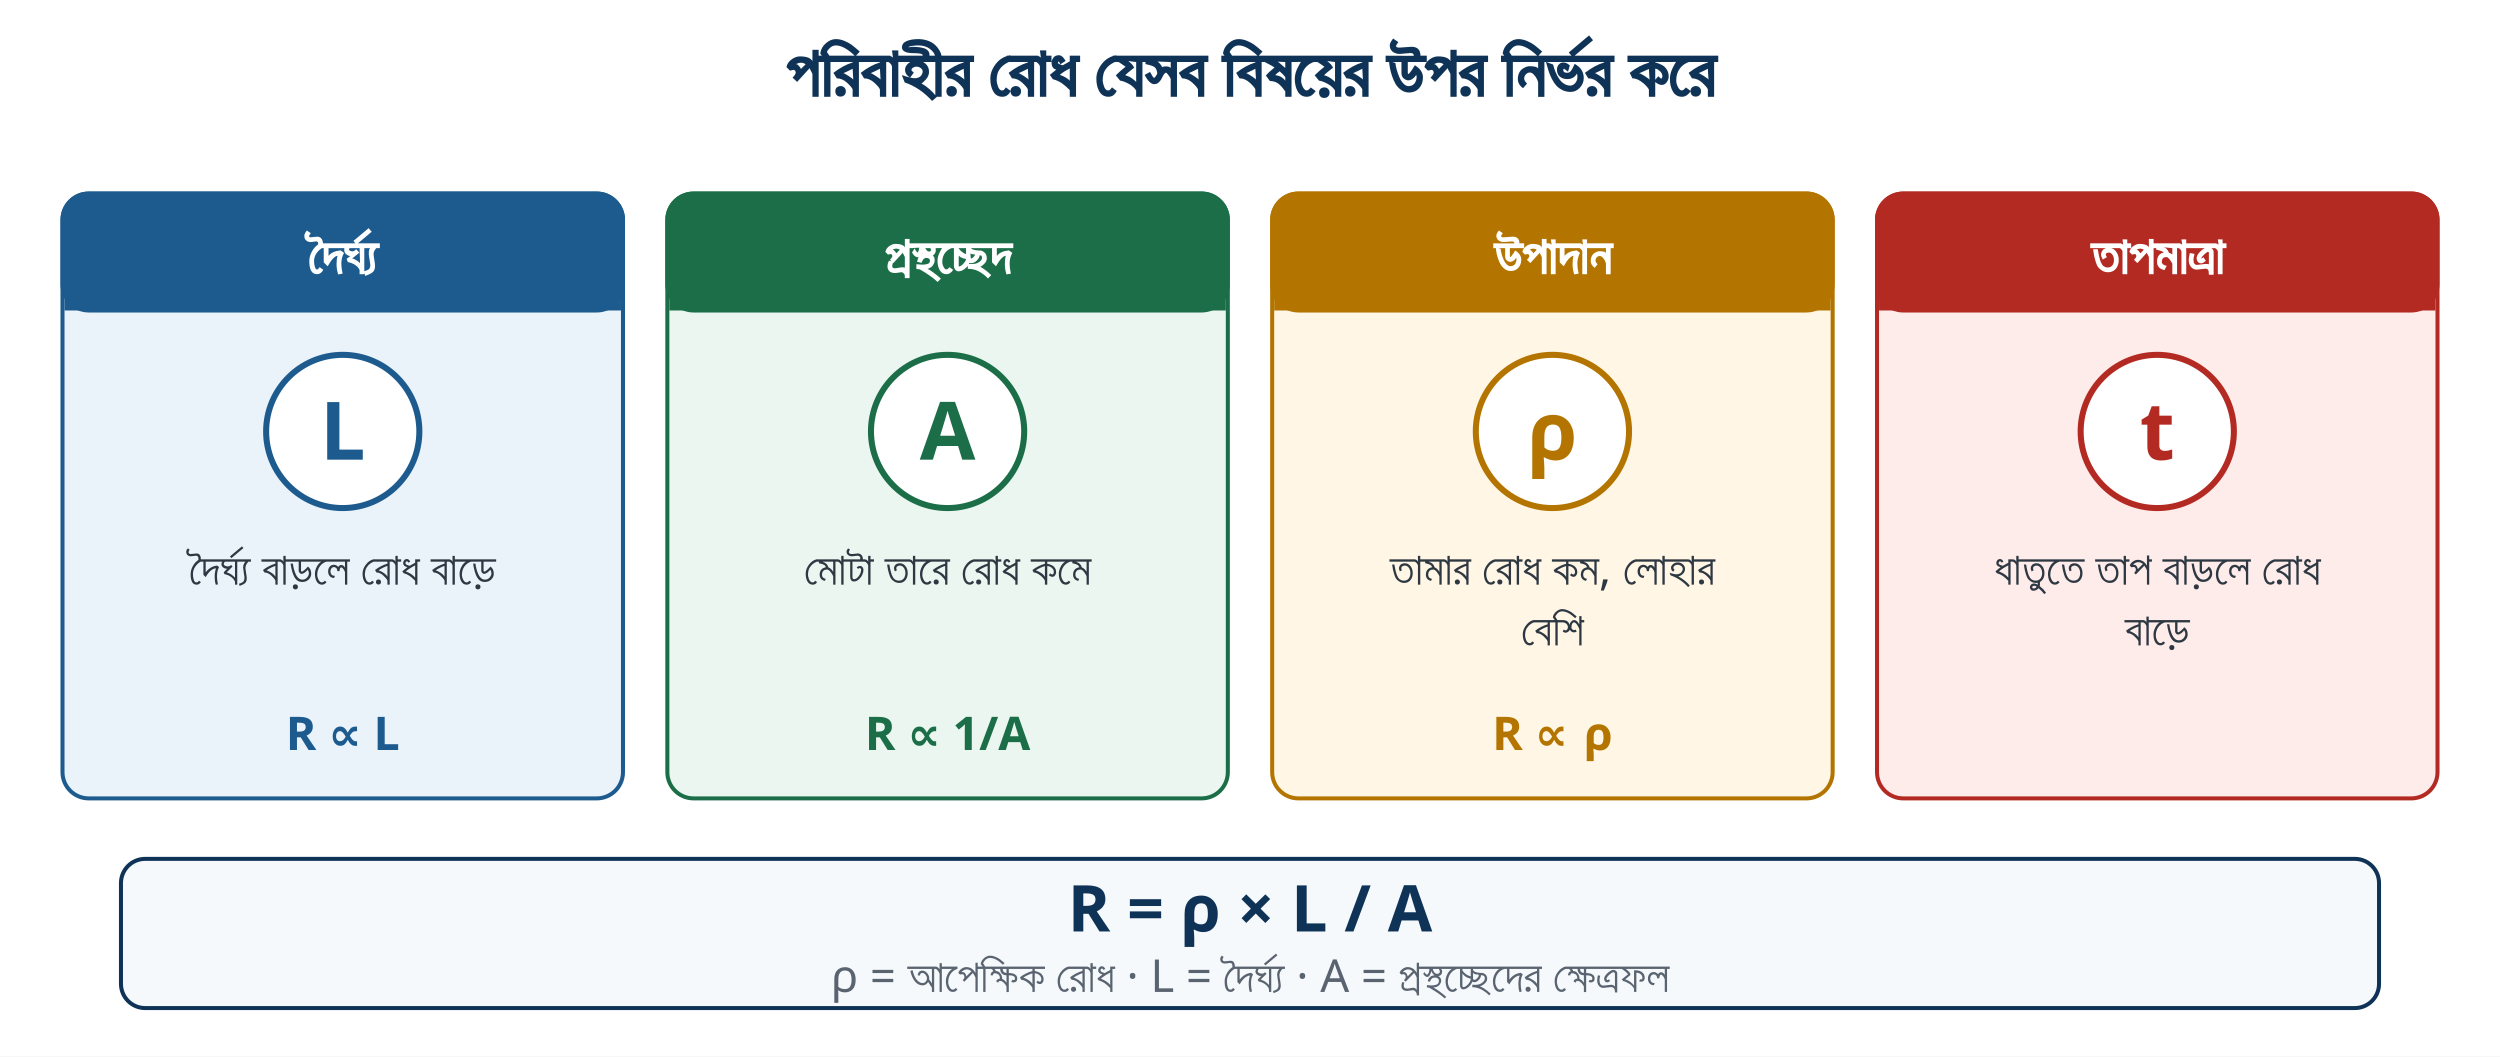
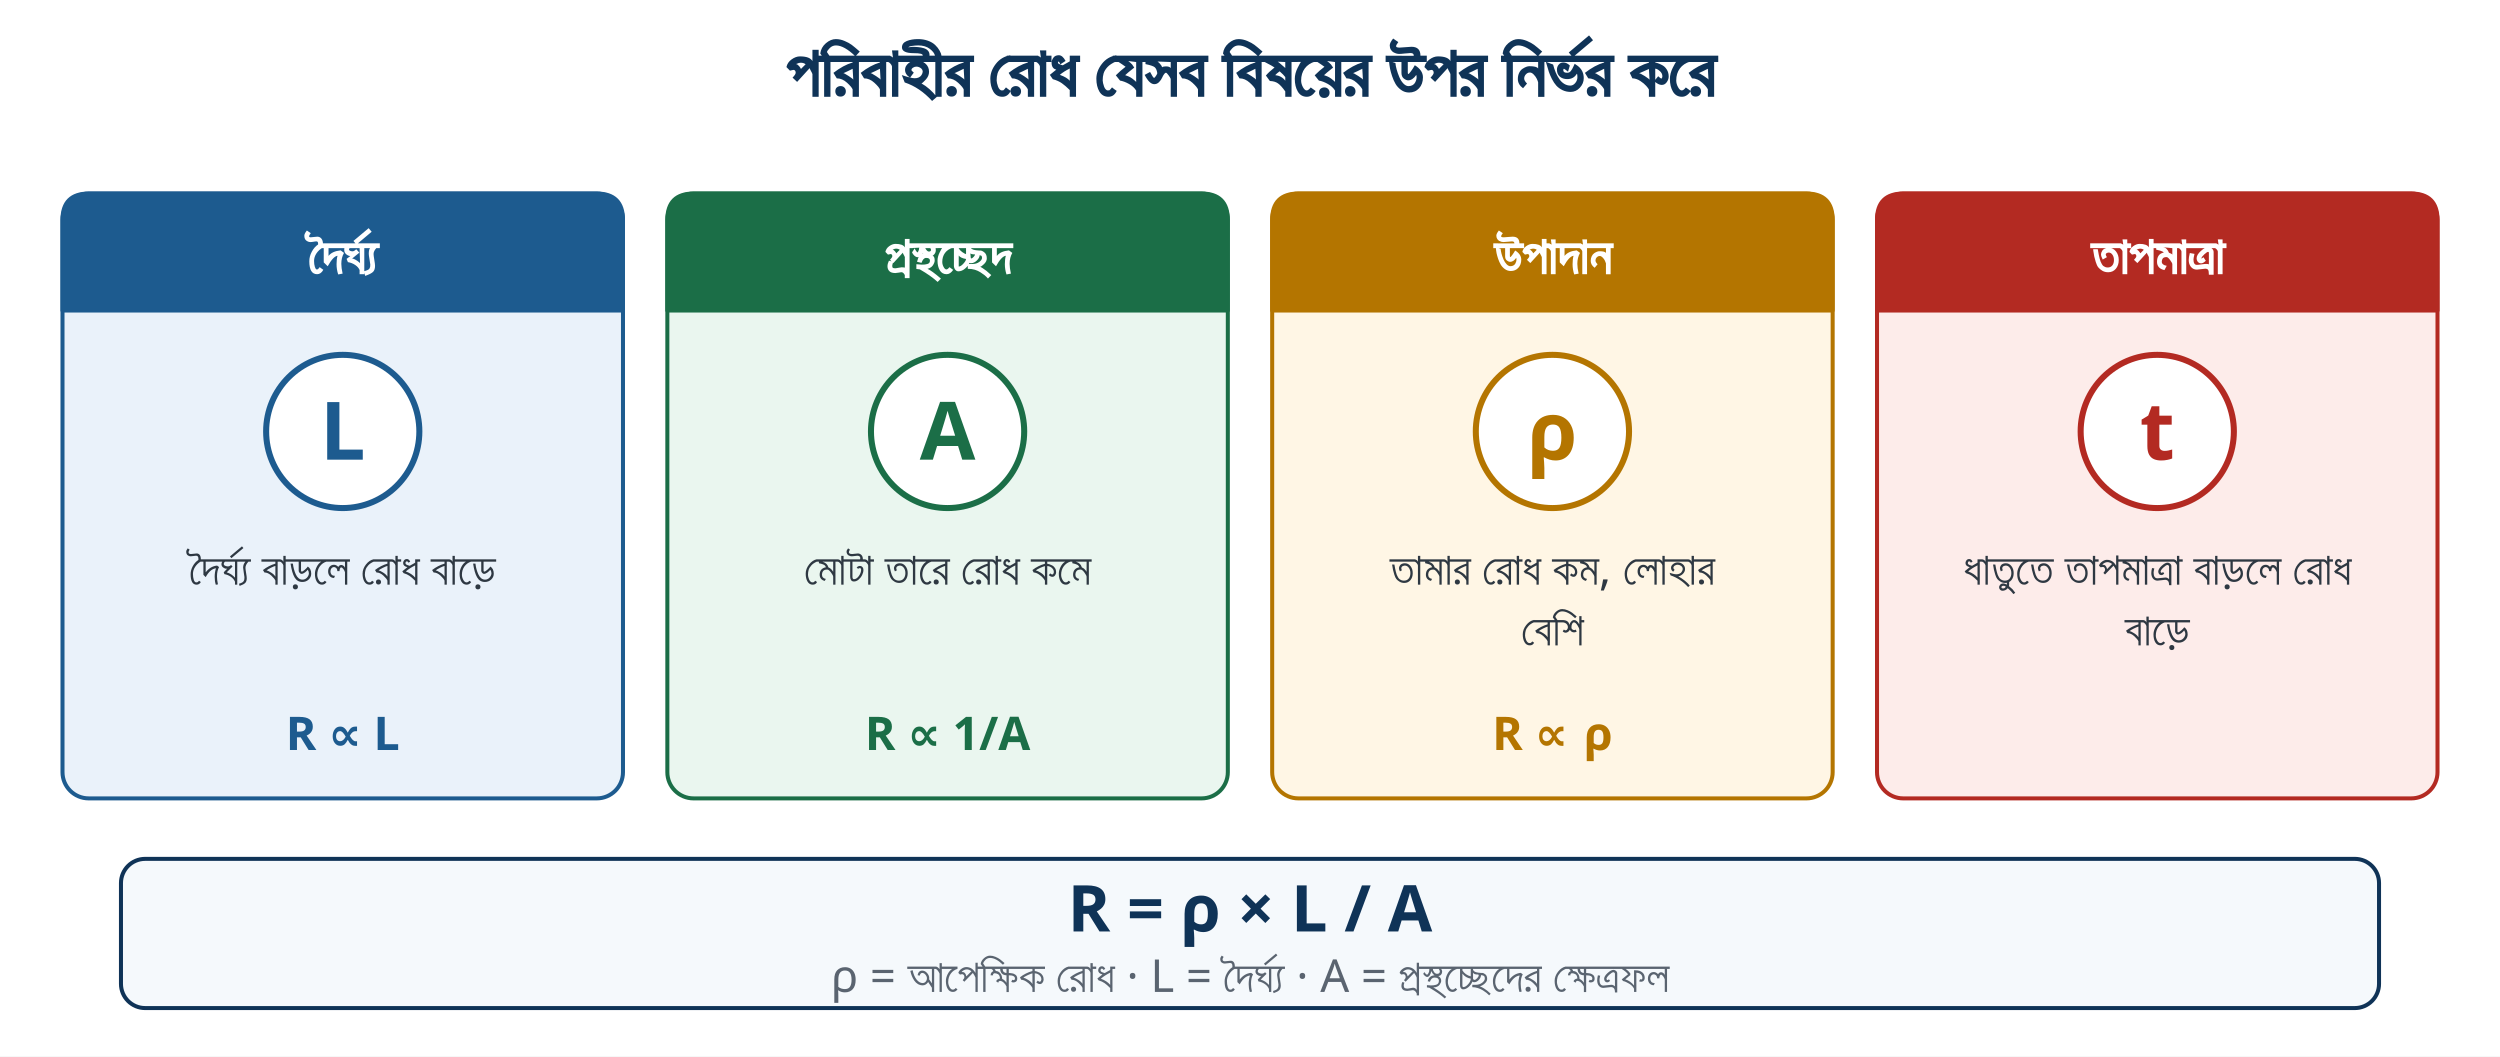
<svg xmlns="http://www.w3.org/2000/svg" width="1240" height="524" viewBox="0 0 1240 524">
  <rect width="1240" height="524" fill="#FFFFFF" />
  <text x="620.0" y="48.0" font-family="Kalpurush" font-size="34" font-weight="700" fill="#0F3357" text-anchor="middle">পরিবাহীর রোধ যেসব বিষয়ের উপর নির্ভর করে</text>
  <rect x="31.0" y="96.0" width="278.0" height="300.0" rx="13" fill="#EAF2FA" stroke="#1D5B8F" stroke-width="2" />
-   <rect x="31.0" y="96.0" width="278.0" height="58.0" rx="13" fill="#1D5B8F" stroke="#1D5B8F" stroke-width="2" />
-   <rect x="32.0" y="144.0" width="276.0" height="10.0" rx="0" fill="#1D5B8F" stroke="none" stroke-width="0" />
+   <path d="M 31.0 154 L 31.0 109 Q 31.0 96 44.0 96 L 296.0 96 Q 309.0 96 309.0 109 L 309.0 154 Z" fill="#1D5B8F" stroke="#1D5B8F" stroke-width="2" stroke-linecap="round" stroke-linejoin="round" />
  <text x="170.0" y="136.0" font-family="Kalpurush" font-size="25.5" font-weight="700" fill="#FFFFFF" text-anchor="middle">দৈর্ঘ্য</text>
  <circle cx="170.0" cy="214.0" r="38.0" fill="#FFFFFF" stroke="#1D5B8F" stroke-width="3" />
  <text x="170.0" y="228.0" font-family="Kalpurush" font-size="40" font-weight="700" fill="#1D5B8F" text-anchor="middle">L</text>
  <text x="170.0" y="290.0" font-family="Kalpurush" font-size="22.5" font-weight="400" fill="#2E3842" text-anchor="middle">দৈর্ঘ্য বাড়লে রোধ বাড়ে</text>
  <text x="170.0" y="372.0" font-family="Kalpurush" font-size="23" font-weight="700" fill="#1D5B8F" text-anchor="middle">R ∝ L</text>
  <rect x="331.0" y="96.0" width="278.0" height="300.0" rx="13" fill="#EAF6EF" stroke="#1B6E47" stroke-width="2" />
-   <rect x="331.0" y="96.0" width="278.0" height="58.0" rx="13" fill="#1B6E47" stroke="#1B6E47" stroke-width="2" />
-   <rect x="332.0" y="144.0" width="276.0" height="10.0" rx="0" fill="#1B6E47" stroke="none" stroke-width="0" />
+   <path d="M 331.0 154 L 331.0 109 Q 331.0 96 344.0 96 L 596.0 96 Q 609.0 96 609.0 109 L 609.0 154 Z" fill="#1B6E47" stroke="#1B6E47" stroke-width="2" stroke-linecap="round" stroke-linejoin="round" />
  <text x="470.0" y="136.0" font-family="Kalpurush" font-size="25.5" font-weight="700" fill="#FFFFFF" text-anchor="middle">প্রস্থচ্ছেদ</text>
  <circle cx="470.0" cy="214.0" r="38.0" fill="#FFFFFF" stroke="#1B6E47" stroke-width="3" />
  <text x="470.0" y="228.0" font-family="Kalpurush" font-size="40" font-weight="700" fill="#1B6E47" text-anchor="middle">A</text>
  <text x="470.0" y="290.0" font-family="Kalpurush" font-size="22.5" font-weight="400" fill="#2E3842" text-anchor="middle">মোটা তারে রোধ কমে</text>
  <text x="470.0" y="372.0" font-family="Kalpurush" font-size="23" font-weight="700" fill="#1B6E47" text-anchor="middle">R ∝ 1/A</text>
  <rect x="631.0" y="96.0" width="278.0" height="300.0" rx="13" fill="#FFF6E5" stroke="#B47500" stroke-width="2" />
-   <rect x="631.0" y="96.0" width="278.0" height="58.0" rx="13" fill="#B47500" stroke="#B47500" stroke-width="2" />
-   <rect x="632.0" y="144.0" width="276.0" height="10.0" rx="0" fill="#B47500" stroke="none" stroke-width="0" />
+   <path d="M 631.0 154 L 631.0 109 Q 631.0 96 644.0 96 L 896.0 96 Q 909.0 96 909.0 109 L 909.0 154 Z" fill="#B47500" stroke="#B47500" stroke-width="2" stroke-linecap="round" stroke-linejoin="round" />
  <text x="770.0" y="136.0" font-family="Kalpurush" font-size="25.5" font-weight="700" fill="#FFFFFF" text-anchor="middle">উপাদান</text>
  <circle cx="770.0" cy="214.0" r="38.0" fill="#FFFFFF" stroke="#B47500" stroke-width="3" />
  <text x="770.0" y="228.0" font-family="Kalpurush" font-size="40" font-weight="700" fill="#B47500" text-anchor="middle">ρ</text>
  <text x="770.0" y="290.0" font-family="Kalpurush" font-size="22.5" font-weight="400" fill="#2E3842" text-anchor="middle">তামার রোধ কম, লোহার</text>
  <text x="770.0" y="320.1" font-family="Kalpurush" font-size="22.5" font-weight="400" fill="#2E3842" text-anchor="middle">বেশি</text>
  <text x="770.0" y="372.0" font-family="Kalpurush" font-size="23" font-weight="700" fill="#B47500" text-anchor="middle">R ∝ ρ</text>
  <rect x="931.0" y="96.0" width="278.0" height="300.0" rx="13" fill="#FDECEA" stroke="#B32A22" stroke-width="2" />
-   <rect x="931.0" y="96.0" width="278.0" height="58.0" rx="13" fill="#B32A22" stroke="#B32A22" stroke-width="2" />
-   <rect x="932.0" y="144.0" width="276.0" height="10.0" rx="0" fill="#B32A22" stroke="none" stroke-width="0" />
+   <path d="M 931.0 154 L 931.0 109 Q 931.0 96 944.0 96 L 1196.0 96 Q 1209.0 96 1209.0 109 L 1209.0 154 Z" fill="#B32A22" stroke="#B32A22" stroke-width="2" stroke-linecap="round" stroke-linejoin="round" />
  <text x="1070.0" y="136.0" font-family="Kalpurush" font-size="25.5" font-weight="700" fill="#FFFFFF" text-anchor="middle">তাপমাত্রা</text>
  <circle cx="1070.0" cy="214.0" r="38.0" fill="#FFFFFF" stroke="#B32A22" stroke-width="3" />
  <text x="1070.0" y="228.0" font-family="Kalpurush" font-size="40" font-weight="700" fill="#B32A22" text-anchor="middle">t</text>
-   <text x="1070.0" y="290.0" font-family="Kalpurush" font-size="22.5" font-weight="400" fill="#2E3842" text-anchor="middle">ধাতুতে তাপ বাড়লে রোধ</text>
+   <text x="1070.0" y="290.0" font-family="Kalpurush" font-size="22.5" font-weight="400" fill="#2E3842" text-anchor="middle">ধাতুতে তাপমাত্রা বাড়লে রোধ</text>
  <text x="1070.0" y="320.1" font-family="Kalpurush" font-size="22.5" font-weight="400" fill="#2E3842" text-anchor="middle">বাড়ে</text>
  <text x="1070.0" y="372.0" font-family="Kalpurush" font-size="23" font-weight="700" fill="#B32A22" text-anchor="middle" />
  <rect x="60.0" y="426.0" width="1120.0" height="74.0" rx="12" fill="#F5F9FC" stroke="#0F3357" stroke-width="2" />
  <text x="620.0" y="462.0" font-family="Kalpurush" font-size="32" font-weight="700" fill="#0F3357" text-anchor="middle">R = ρ × L / A</text>
  <text x="620.0" y="492.0" font-family="Kalpurush" font-size="22.5" font-weight="400" fill="#5A6470" text-anchor="middle">ρ = আপেক্ষিক রোধ · L = দৈর্ঘ্য · A = প্রস্থচ্ছেদের ক্ষেত্রফল</text>
</svg>
